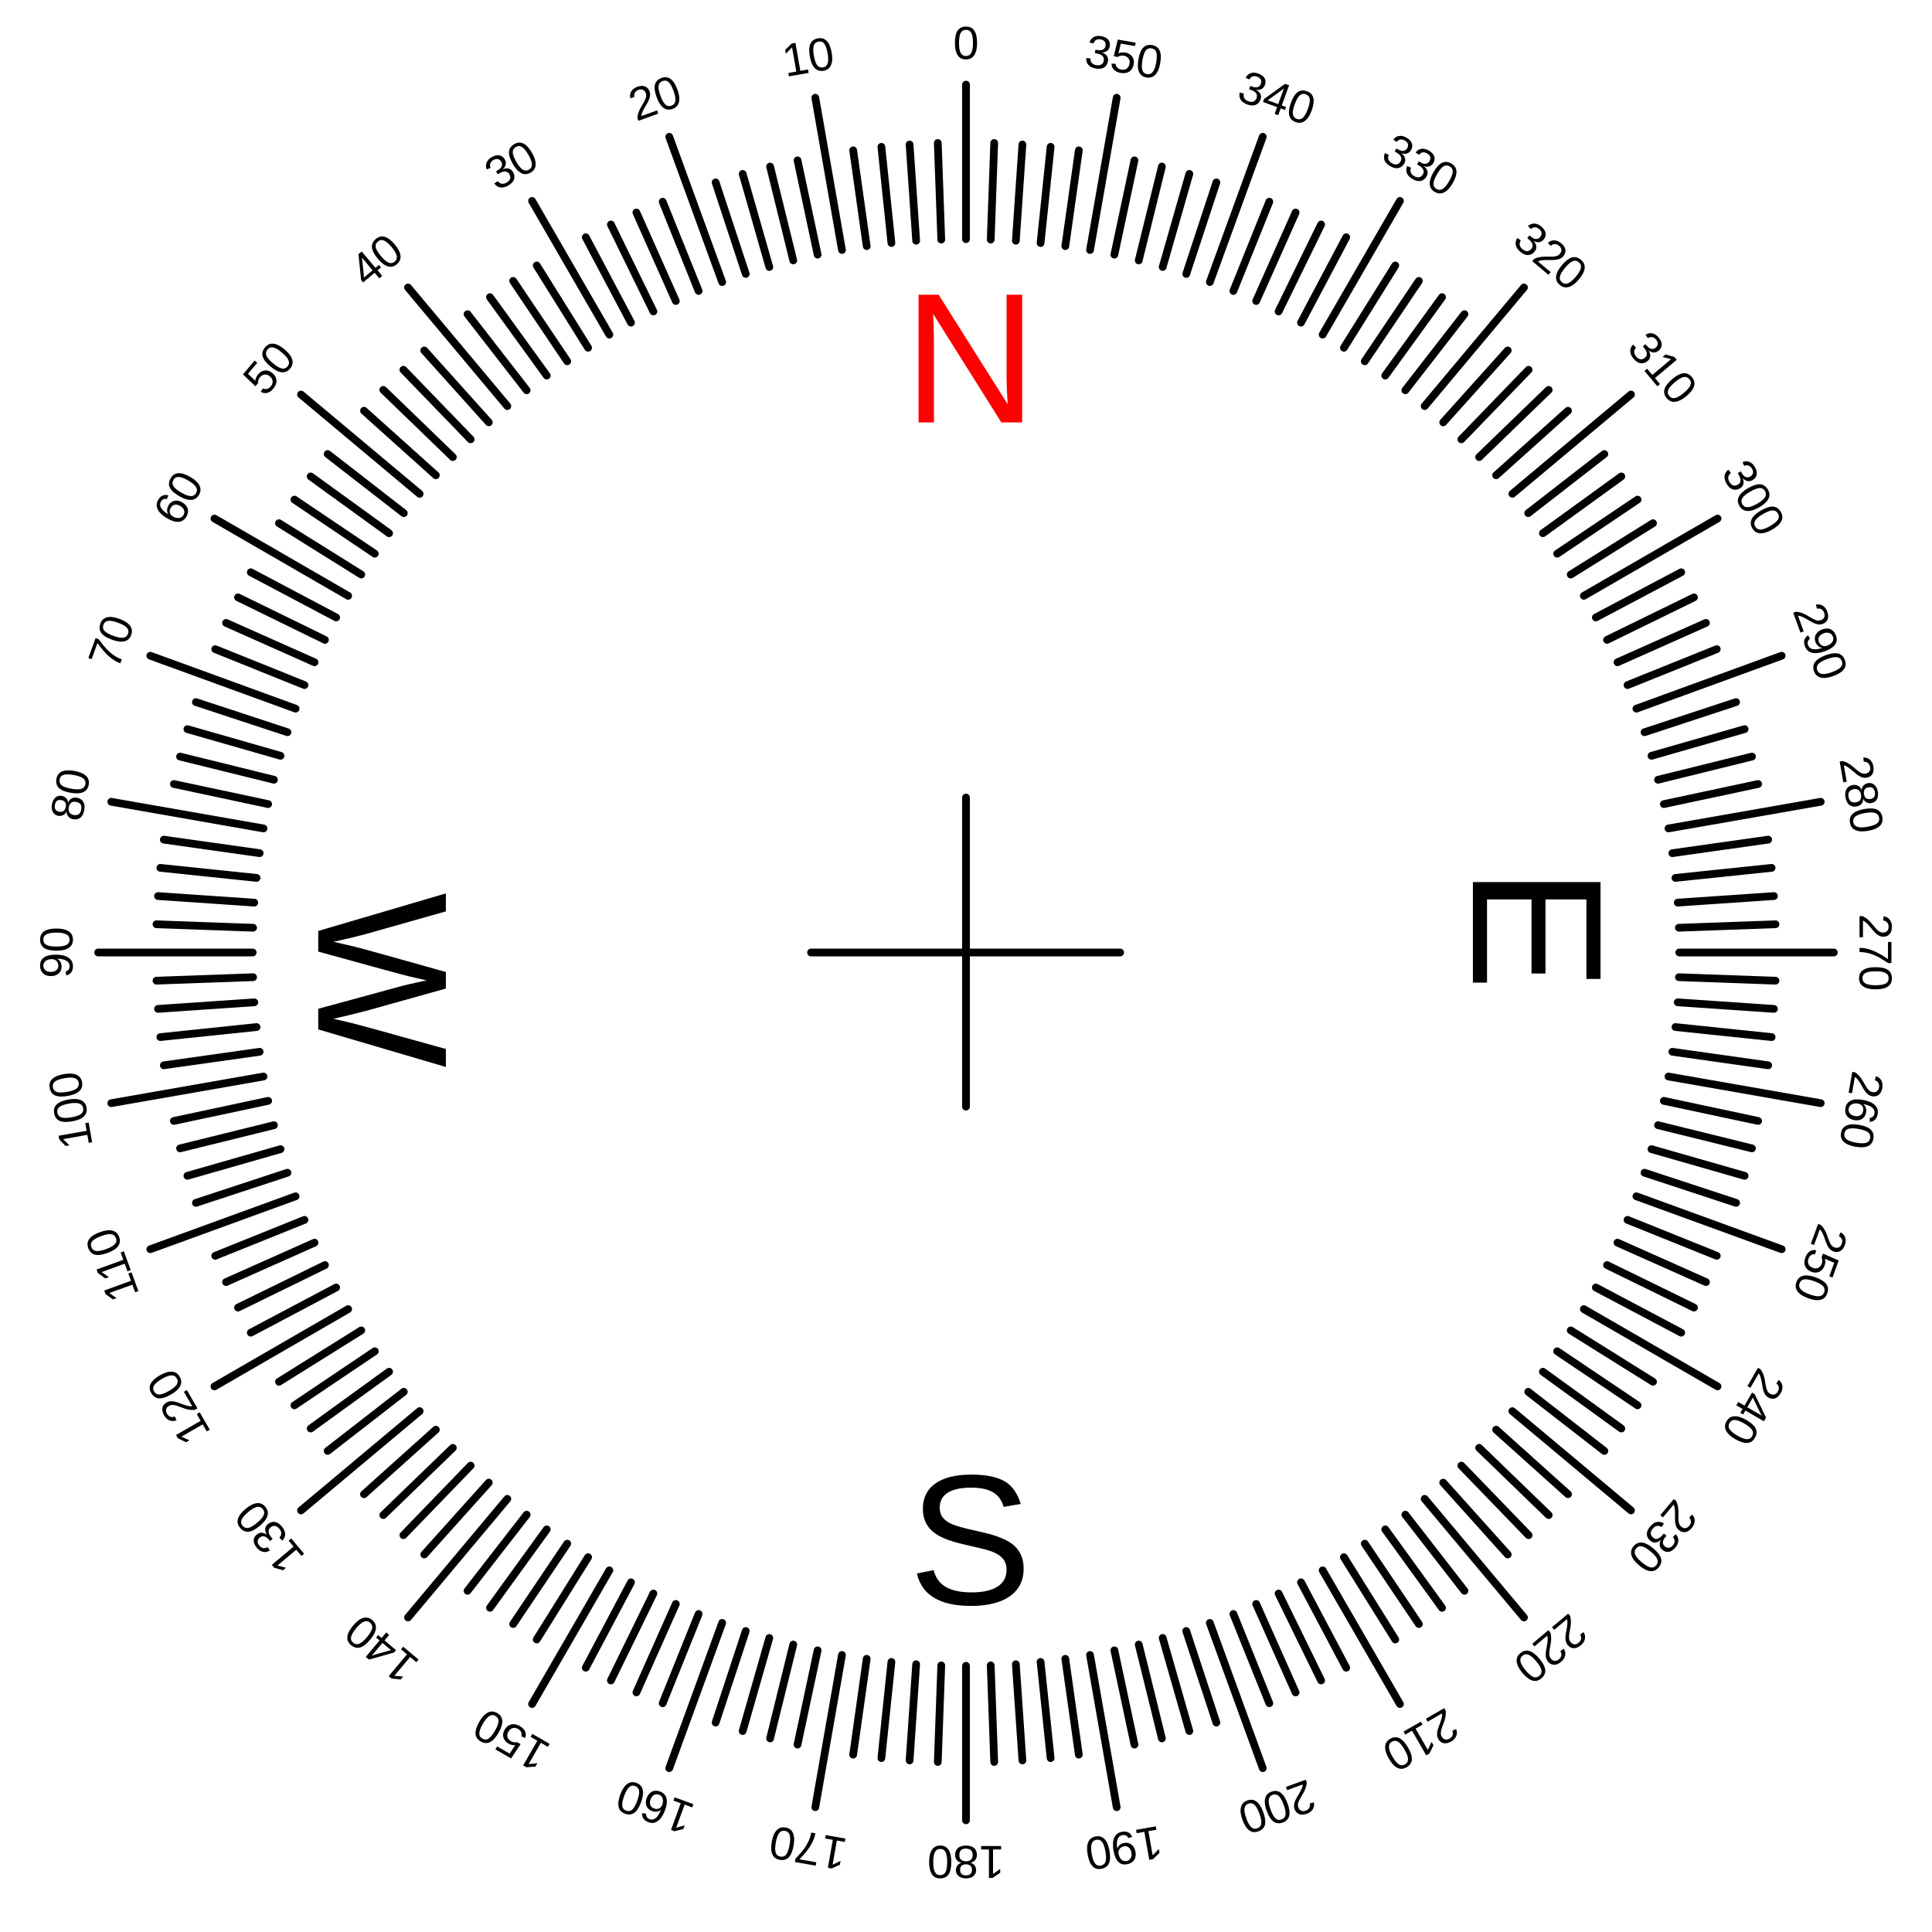
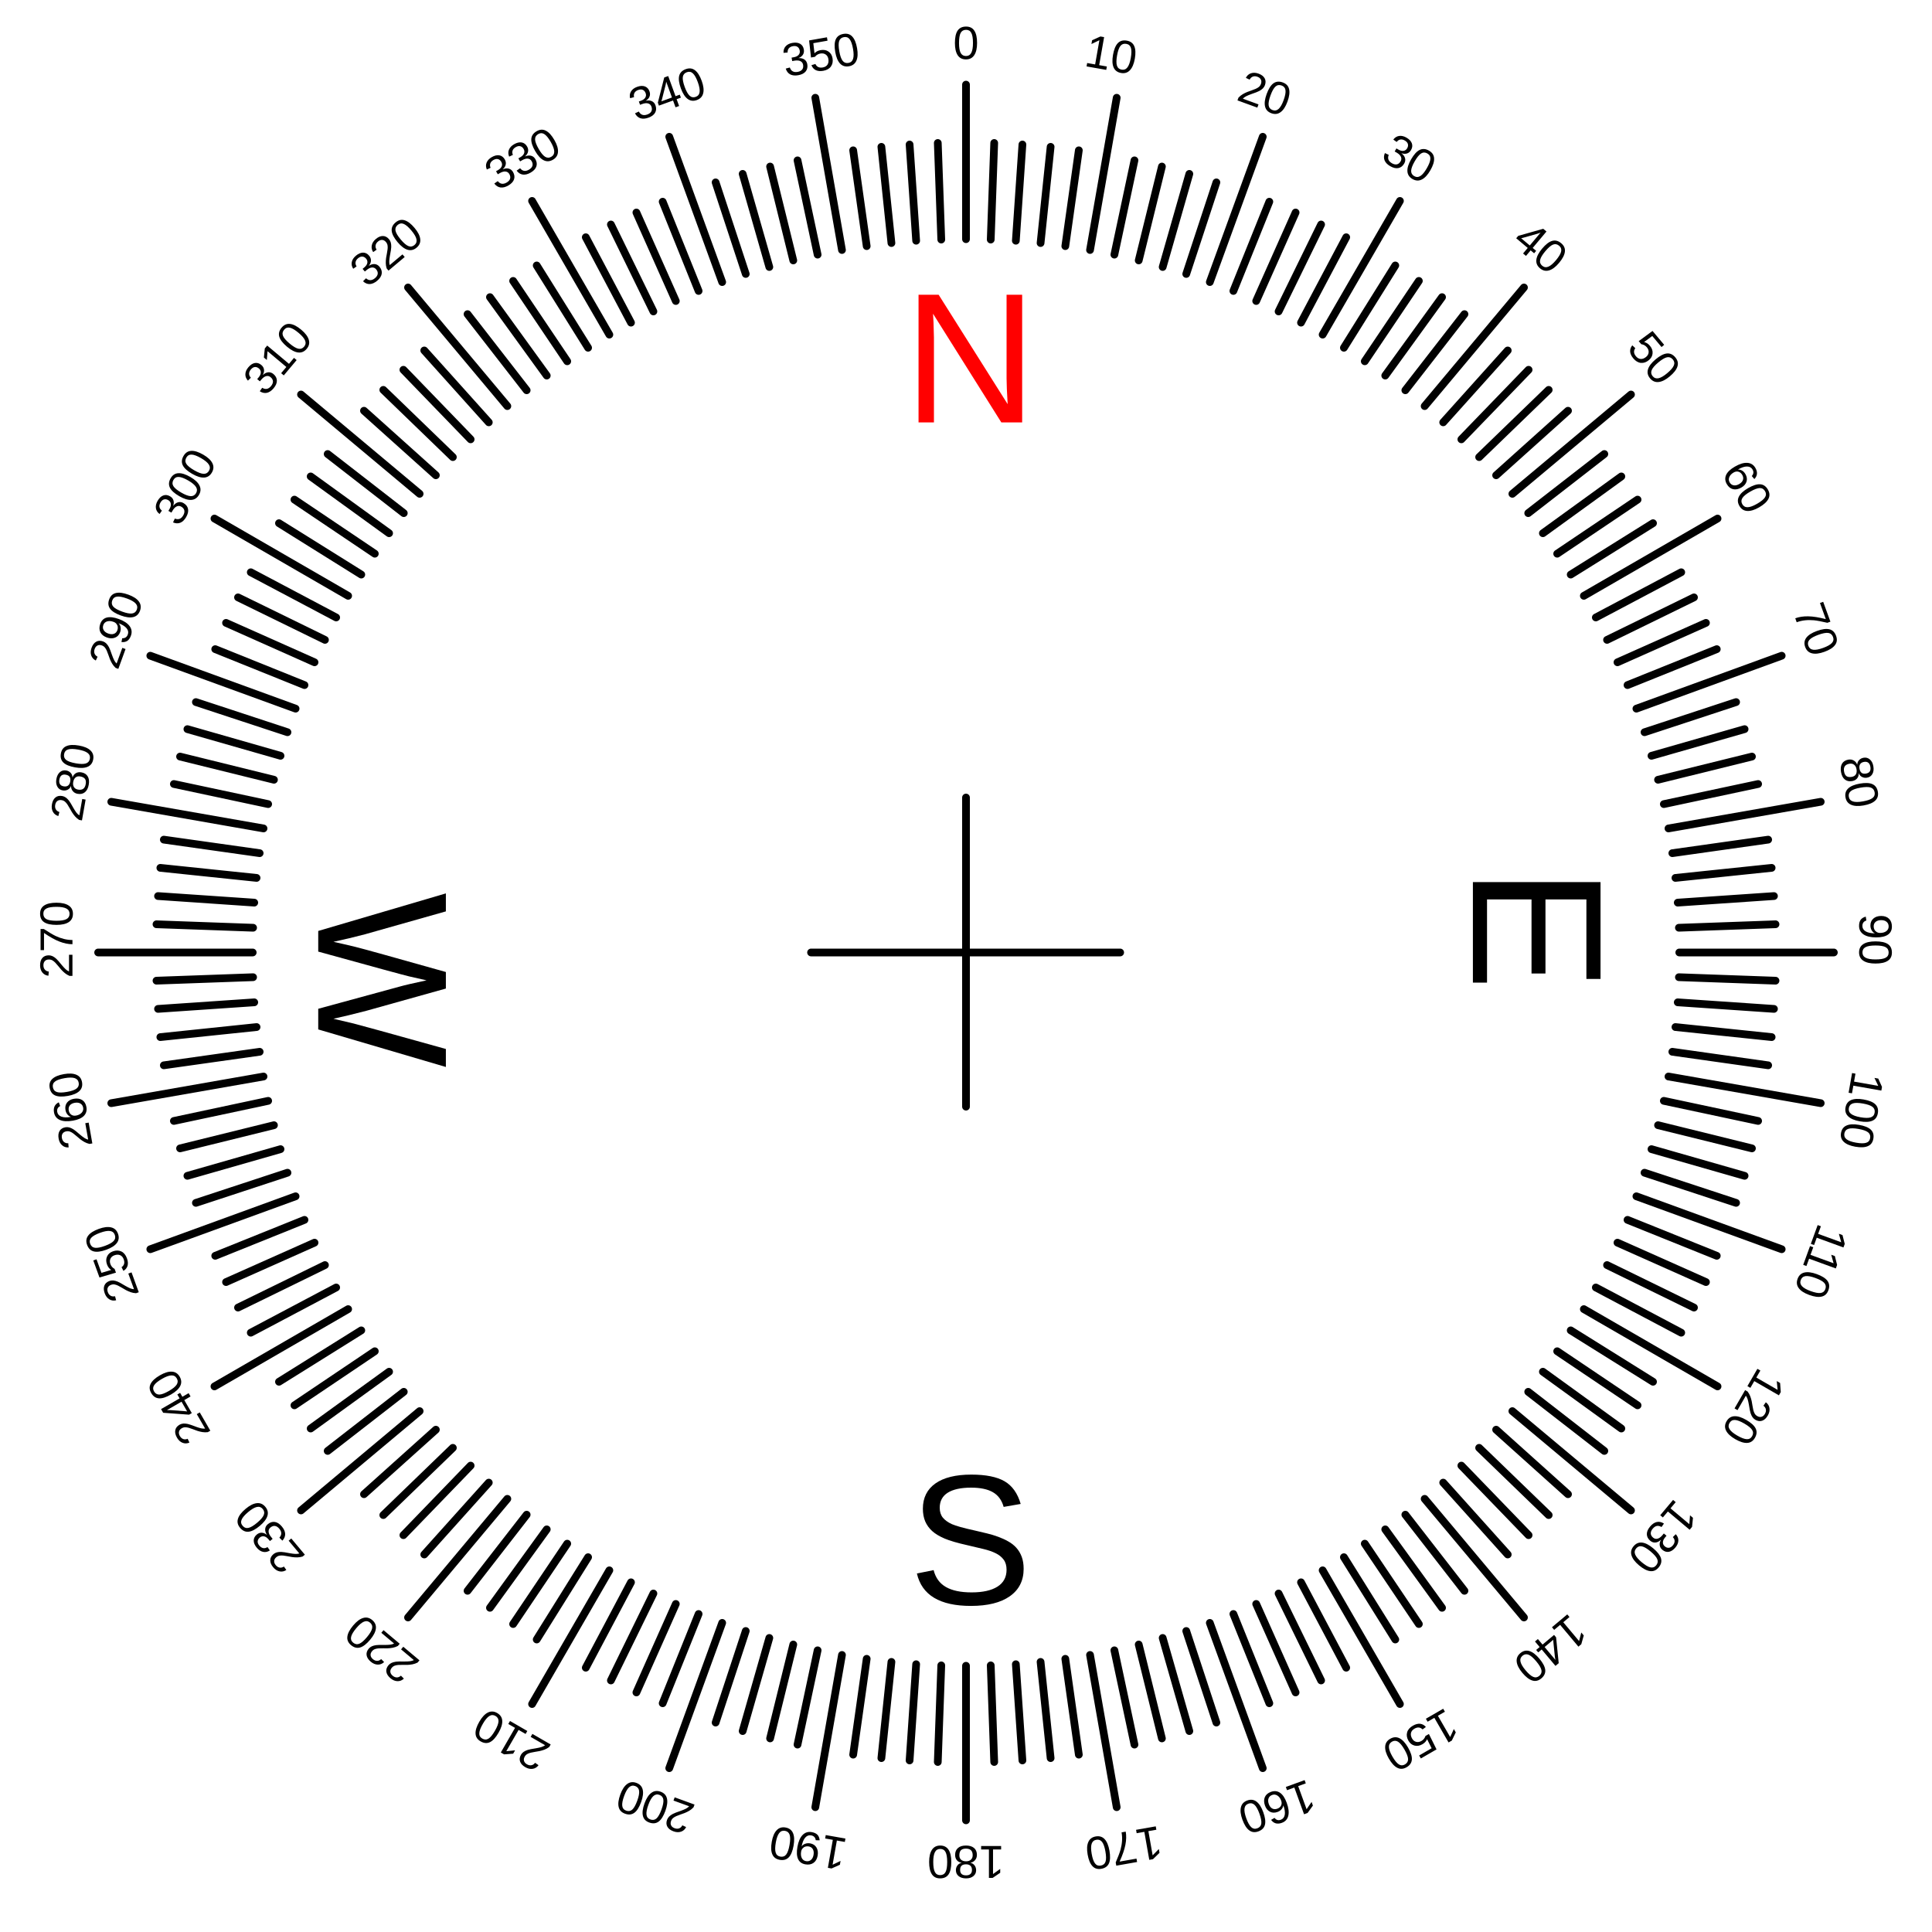
<svg xmlns="http://www.w3.org/2000/svg" viewBox="0 0 500 500" width="100%" height="100%">
  <defs>
    <style>
          .st1{fill:none;stroke:#000000;stroke-width:2;stroke-linecap:round;}
          .st2{fill:none;stroke:#000000;stroke-width:2;stroke-linecap:round;}
          .st3{font-family:Liberation Sans,Arial;}
          .st4{font-size:48px; fill:#000000;}
          .st5{font-size:12px; fill:#000000;}
          .st6{font-size:48px; fill:#ff0000;}
        </style>
  </defs>
  <g id="compass_second">
    <g id="minutes">
      <line class="st1" x1="250" y1="21.9" x2="250" y2="61.9" />
      <line class="st1" x1="211" y1="25.3" x2="217.9" y2="64.7" />
      <line class="st1" x1="173.2" y1="35.4" x2="186.9" y2="73" />
      <line class="st1" x1="137.7" y1="52" x2="157.7" y2="86.6" />
      <line class="st1" x1="105.6" y1="74.4" x2="131.3" y2="105.1" />
      <line class="st1" x1="77.9" y1="102.1" x2="108.6" y2="127.8" />
      <line class="st1" x1="55.5" y1="134.2" x2="90.1" y2="154.2" />
      <line class="st1" x1="38.9" y1="169.7" x2="76.5" y2="183.4" />
      <line class="st1" x1="28.8" y1="207.5" x2="68.2" y2="214.4" />
      <line class="st1" x1="25.4" y1="246.5" x2="65.4" y2="246.5" />
      <line class="st1" x1="28.8" y1="285.5" x2="68.2" y2="278.6" />
      <line class="st1" x1="38.9" y1="323.3" x2="76.5" y2="309.6" />
      <line class="st1" x1="55.5" y1="358.8" x2="90.1" y2="338.8" />
      <line class="st1" x1="77.9" y1="390.9" x2="108.6" y2="365.2" />
      <line class="st1" x1="105.6" y1="418.6" x2="131.3" y2="387.9" />
      <line class="st1" x1="137.7" y1="441" x2="157.7" y2="406.4" />
      <line class="st1" x1="173.2" y1="457.6" x2="186.9" y2="420" />
      <line class="st1" x1="211" y1="467.7" x2="217.9" y2="428.3" />
      <line class="st1" x1="250" y1="471.1" x2="250" y2="431.1" />
      <line class="st1" x1="289" y1="467.7" x2="282.1" y2="428.3" />
      <line class="st1" x1="326.8" y1="457.6" x2="313.1" y2="420" />
      <line class="st1" x1="362.3" y1="441" x2="342.3" y2="406.4" />
      <line class="st1" x1="394.4" y1="418.6" x2="368.7" y2="387.9" />
      <line class="st1" x1="422.1" y1="390.9" x2="391.4" y2="365.2" />
      <line class="st1" x1="444.5" y1="358.8" x2="409.9" y2="338.8" />
      <line class="st1" x1="461.1" y1="323.3" x2="423.5" y2="309.6" />
      <line class="st1" x1="471.2" y1="285.5" x2="431.8" y2="278.6" />
      <line class="st1" x1="474.6" y1="246.5" x2="434.6" y2="246.5" />
      <line class="st1" x1="471.2" y1="207.5" x2="431.8" y2="214.4" />
      <line class="st1" x1="461.1" y1="169.7" x2="423.5" y2="183.4" />
      <line class="st1" x1="444.5" y1="134.2" x2="409.9" y2="154.2" />
      <line class="st1" x1="422.1" y1="102.1" x2="391.4" y2="127.8" />
      <line class="st1" x1="394.4" y1="74.4" x2="368.7" y2="105.1" />
      <line class="st1" x1="362.3" y1="52" x2="342.3" y2="86.6" />
      <line class="st1" x1="326.8" y1="35.4" x2="313.1" y2="73" />
      <line class="st1" x1="289" y1="25.3" x2="282.1" y2="64.7" />
    </g>
    <g id="seconds">
      <line class="st1" x1="242.7" y1="37" x2="243.6" y2="62" />
      <line class="st1" x1="235.4" y1="37.4" x2="237.1" y2="62.3" />
      <line class="st1" x1="228.1" y1="38" x2="230.7" y2="62.9" />
      <line class="st1" x1="220.8" y1="38.9" x2="224.3" y2="63.7" />
      <line class="st1" x1="206.4" y1="41.5" x2="211.6" y2="65.9" />
      <line class="st1" x1="199.3" y1="43.1" x2="205.3" y2="67.4" />
      <line class="st1" x1="192.2" y1="45" x2="199.1" y2="69.1" />
      <line class="st1" x1="185.2" y1="47.2" x2="193" y2="70.9" />
      <line class="st1" x1="171.5" y1="52.2" x2="180.8" y2="75.3" />
      <line class="st1" x1="164.7" y1="55" x2="174.9" y2="77.9" />
      <line class="st1" x1="158.1" y1="58.1" x2="169.1" y2="80.6" />
      <line class="st1" x1="151.6" y1="61.4" x2="163.3" y2="83.5" />
      <line class="st1" x1="138.9" y1="68.7" x2="152.2" y2="90" />
      <line class="st1" x1="132.8" y1="72.7" x2="146.8" y2="93.5" />
      <line class="st1" x1="126.8" y1="76.9" x2="141.5" y2="97.2" />
      <line class="st1" x1="121" y1="81.3" x2="136.3" y2="101" />
      <line class="st1" x1="109.8" y1="90.7" x2="126.5" y2="109.3" />
      <line class="st1" x1="104.4" y1="95.7" x2="121.8" y2="113.7" />
      <line class="st1" x1="99.2" y1="100.9" x2="117.2" y2="118.3" />
      <line class="st1" x1="94.2" y1="106.3" x2="112.8" y2="123" />
      <line class="st1" x1="84.8" y1="117.5" x2="104.5" y2="132.8" />
      <line class="st1" x1="80.4" y1="123.3" x2="100.7" y2="138" />
      <line class="st1" x1="76.2" y1="129.3" x2="97" y2="143.3" />
      <line class="st1" x1="72.2" y1="135.4" x2="93.5" y2="148.7" />
      <line class="st1" x1="64.9" y1="148.1" x2="87" y2="159.8" />
      <line class="st1" x1="61.6" y1="154.6" x2="84.1" y2="165.6" />
      <line class="st1" x1="58.5" y1="161.2" x2="81.4" y2="171.4" />
      <line class="st1" x1="55.7" y1="168" x2="78.8" y2="177.3" />
      <line class="st1" x1="50.7" y1="181.7" x2="74.4" y2="189.5" />
      <line class="st1" x1="48.5" y1="188.7" x2="72.6" y2="195.6" />
      <line class="st1" x1="46.6" y1="195.8" x2="70.9" y2="201.8" />
      <line class="st1" x1="45" y1="202.9" x2="69.4" y2="208.1" />
      <line class="st1" x1="42.4" y1="217.3" x2="67.2" y2="220.8" />
      <line class="st1" x1="41.5" y1="224.6" x2="66.4" y2="227.2" />
      <line class="st1" x1="40.9" y1="231.9" x2="65.8" y2="233.6" />
      <line class="st1" x1="40.5" y1="239.2" x2="65.5" y2="240.1" />
      <line class="st1" x1="40.5" y1="253.8" x2="65.5" y2="252.9" />
      <line class="st1" x1="40.9" y1="261.1" x2="65.8" y2="259.4" />
      <line class="st1" x1="41.5" y1="268.4" x2="66.4" y2="265.8" />
      <line class="st1" x1="42.4" y1="275.7" x2="67.2" y2="272.2" />
      <line class="st1" x1="45" y1="290.1" x2="69.4" y2="284.9" />
      <line class="st1" x1="46.6" y1="297.2" x2="70.9" y2="291.2" />
      <line class="st1" x1="48.5" y1="304.3" x2="72.6" y2="297.4" />
      <line class="st1" x1="50.7" y1="311.3" x2="74.4" y2="303.5" />
      <line class="st1" x1="55.7" y1="325" x2="78.8" y2="315.7" />
      <line class="st1" x1="58.5" y1="331.8" x2="81.4" y2="321.6" />
      <line class="st1" x1="61.6" y1="338.4" x2="84.1" y2="327.4" />
      <line class="st1" x1="64.9" y1="344.9" x2="87" y2="333.2" />
      <line class="st1" x1="72.2" y1="357.6" x2="93.5" y2="344.3" />
      <line class="st1" x1="76.2" y1="363.7" x2="97" y2="349.7" />
      <line class="st1" x1="80.4" y1="369.7" x2="100.7" y2="355" />
      <line class="st1" x1="84.8" y1="375.5" x2="104.5" y2="360.2" />
      <line class="st1" x1="94.2" y1="386.7" x2="112.8" y2="370" />
      <line class="st1" x1="99.2" y1="392.1" x2="117.2" y2="374.7" />
      <line class="st1" x1="104.4" y1="397.3" x2="121.8" y2="379.3" />
      <line class="st1" x1="109.8" y1="402.3" x2="126.5" y2="383.7" />
      <line class="st1" x1="121" y1="411.7" x2="136.3" y2="392" />
      <line class="st1" x1="126.8" y1="416.1" x2="141.5" y2="395.8" />
      <line class="st1" x1="132.8" y1="420.3" x2="146.8" y2="399.5" />
      <line class="st1" x1="138.9" y1="424.3" x2="152.2" y2="403" />
      <line class="st1" x1="151.6" y1="431.6" x2="163.3" y2="409.5" />
      <line class="st1" x1="158.1" y1="434.9" x2="169.1" y2="412.4" />
      <line class="st1" x1="164.7" y1="438" x2="174.9" y2="415.1" />
      <line class="st1" x1="171.5" y1="440.8" x2="180.8" y2="417.7" />
      <line class="st1" x1="185.2" y1="445.8" x2="193" y2="422.1" />
      <line class="st1" x1="192.2" y1="448" x2="199.1" y2="423.9" />
      <line class="st1" x1="199.3" y1="449.9" x2="205.3" y2="425.6" />
      <line class="st1" x1="206.4" y1="451.5" x2="211.6" y2="427.1" />
      <line class="st1" x1="220.8" y1="454.1" x2="224.3" y2="429.3" />
      <line class="st1" x1="228.1" y1="455" x2="230.7" y2="430.1" />
      <line class="st1" x1="235.4" y1="455.6" x2="237.1" y2="430.7" />
      <line class="st1" x1="242.7" y1="456" x2="243.6" y2="431" />
      <line class="st1" x1="257.3" y1="456" x2="256.4" y2="431" />
      <line class="st1" x1="264.6" y1="455.6" x2="262.9" y2="430.7" />
      <line class="st1" x1="271.9" y1="455" x2="269.3" y2="430.1" />
      <line class="st1" x1="279.2" y1="454.1" x2="275.7" y2="429.3" />
      <line class="st1" x1="293.6" y1="451.5" x2="288.4" y2="427.1" />
      <line class="st1" x1="300.7" y1="449.9" x2="294.7" y2="425.6" />
      <line class="st1" x1="307.8" y1="448" x2="300.9" y2="423.9" />
      <line class="st1" x1="314.8" y1="445.8" x2="307" y2="422.1" />
      <line class="st1" x1="328.5" y1="440.8" x2="319.2" y2="417.7" />
      <line class="st1" x1="335.3" y1="438" x2="325.1" y2="415.1" />
      <line class="st1" x1="341.9" y1="434.9" x2="330.9" y2="412.4" />
      <line class="st1" x1="348.4" y1="431.6" x2="336.7" y2="409.5" />
      <line class="st1" x1="361.1" y1="424.3" x2="347.8" y2="403" />
      <line class="st1" x1="367.2" y1="420.3" x2="353.2" y2="399.5" />
      <line class="st1" x1="373.2" y1="416.1" x2="358.5" y2="395.8" />
      <line class="st1" x1="379" y1="411.7" x2="363.7" y2="392" />
      <line class="st1" x1="390.2" y1="402.3" x2="373.5" y2="383.7" />
      <line class="st1" x1="395.6" y1="397.3" x2="378.2" y2="379.3" />
      <line class="st1" x1="400.8" y1="392.1" x2="382.8" y2="374.7" />
      <line class="st1" x1="405.8" y1="386.7" x2="387.2" y2="370" />
      <line class="st1" x1="415.2" y1="375.5" x2="395.5" y2="360.2" />
      <line class="st1" x1="419.6" y1="369.7" x2="399.3" y2="355" />
      <line class="st1" x1="423.8" y1="363.7" x2="403" y2="349.7" />
      <line class="st1" x1="427.8" y1="357.6" x2="406.5" y2="344.3" />
      <line class="st1" x1="435.1" y1="344.9" x2="413" y2="333.2" />
      <line class="st1" x1="438.4" y1="338.4" x2="415.9" y2="327.4" />
      <line class="st1" x1="441.5" y1="331.8" x2="418.6" y2="321.6" />
      <line class="st1" x1="444.3" y1="325" x2="421.2" y2="315.7" />
      <line class="st1" x1="449.3" y1="311.3" x2="425.6" y2="303.5" />
      <line class="st1" x1="451.5" y1="304.3" x2="427.4" y2="297.4" />
      <line class="st1" x1="453.4" y1="297.2" x2="429.1" y2="291.2" />
      <line class="st1" x1="455" y1="290.1" x2="430.6" y2="284.9" />
      <line class="st1" x1="457.6" y1="275.7" x2="432.8" y2="272.2" />
      <line class="st1" x1="458.5" y1="268.4" x2="433.6" y2="265.8" />
      <line class="st1" x1="459.1" y1="261.1" x2="434.2" y2="259.4" />
      <line class="st1" x1="459.5" y1="253.8" x2="434.5" y2="252.9" />
      <line class="st1" x1="459.5" y1="239.2" x2="434.5" y2="240.1" />
      <line class="st1" x1="459.1" y1="231.9" x2="434.2" y2="233.6" />
      <line class="st1" x1="458.5" y1="224.6" x2="433.6" y2="227.2" />
      <line class="st1" x1="457.6" y1="217.3" x2="432.8" y2="220.8" />
      <line class="st1" x1="455" y1="202.9" x2="430.6" y2="208.1" />
      <line class="st1" x1="453.4" y1="195.8" x2="429.1" y2="201.8" />
      <line class="st1" x1="451.5" y1="188.7" x2="427.4" y2="195.6" />
      <line class="st1" x1="449.3" y1="181.7" x2="425.6" y2="189.5" />
      <line class="st1" x1="444.3" y1="168" x2="421.2" y2="177.3" />
      <line class="st1" x1="441.5" y1="161.2" x2="418.6" y2="171.4" />
      <line class="st1" x1="438.4" y1="154.6" x2="415.9" y2="165.6" />
      <line class="st1" x1="435.1" y1="148.1" x2="413" y2="159.8" />
      <line class="st1" x1="427.8" y1="135.4" x2="406.5" y2="148.7" />
      <line class="st1" x1="423.8" y1="129.3" x2="403" y2="143.3" />
      <line class="st1" x1="419.6" y1="123.3" x2="399.3" y2="138" />
      <line class="st1" x1="415.2" y1="117.5" x2="395.5" y2="132.8" />
      <line class="st1" x1="405.8" y1="106.3" x2="387.2" y2="123" />
      <line class="st1" x1="400.8" y1="100.9" x2="382.8" y2="118.3" />
      <line class="st1" x1="395.6" y1="95.7" x2="378.2" y2="113.7" />
      <line class="st1" x1="390.2" y1="90.7" x2="373.5" y2="109.3" />
      <line class="st1" x1="379" y1="81.3" x2="363.7" y2="101" />
      <line class="st1" x1="373.2" y1="76.9" x2="358.5" y2="97.2" />
      <line class="st1" x1="367.2" y1="72.7" x2="353.2" y2="93.5" />
      <line class="st1" x1="361.1" y1="68.7" x2="347.8" y2="90" />
      <line class="st1" x1="348.4" y1="61.4" x2="336.7" y2="83.5" />
      <line class="st1" x1="341.9" y1="58.1" x2="330.9" y2="80.6" />
      <line class="st1" x1="335.3" y1="55" x2="325.1" y2="77.9" />
      <line class="st1" x1="328.5" y1="52.2" x2="319.2" y2="75.3" />
      <line class="st1" x1="314.8" y1="47.2" x2="307" y2="70.9" />
      <line class="st1" x1="307.8" y1="45" x2="300.9" y2="69.1" />
      <line class="st1" x1="300.7" y1="43.1" x2="294.7" y2="67.4" />
      <line class="st1" x1="293.6" y1="41.5" x2="288.4" y2="65.9" />
      <line class="st1" x1="279.2" y1="38.9" x2="275.7" y2="63.7" />
      <line class="st1" x1="271.9" y1="38" x2="269.3" y2="62.9" />
      <line class="st1" x1="264.6" y1="37.4" x2="262.9" y2="62.3" />
      <line class="st1" x1="257.3" y1="37" x2="256.4" y2="62" />
    </g>
    <line class="st2" x1="250" y1="206.4" x2="250" y2="286.4" />
    <line class="st2" x1="209.9" y1="246.5" x2="289.9" y2="246.5" />
  </g>
  <g id="text">
    <text transform="matrix(0 1 -1 0 381.1846 224.3477)" class="st3 st4" id="st3">E</text>
    <text transform="matrix(1 0 0 1 235.1057 415.1405)" class="st3 st4">S</text>
    <text transform="matrix(1 0 0 1 233.7814 109.3156)" class="st3 st6">N</text>
    <text transform="matrix(0 1 -1 0 82.3594 230.9922)" class="st3 st4">W</text>
    <g id="Degrees">
      <text transform="matrix(1 0 0 1 246.6631 15.2502)" class="st3 st5">0</text>
-       <text transform="matrix(0.9848 -0.1736 0.1736 0.9848 203.2713 19.9221)" class="st3 st5">10</text>
-       <text transform="matrix(0.9397 -0.342 0.342 0.9397 164.6366 31.4788)" class="st3 st5">20</text>
-       <text transform="matrix(0.866 -0.5 0.5 0.866 128.5952 49.5686)" class="st3 st5">30</text>
-       <text transform="matrix(0.766 -0.6428 0.6428 0.766 94.9662 74.7137)" class="st3 st5"> 40</text>
-       <text transform="matrix(0.6428 -0.766 0.766 0.6428 68.5621 102.9684)" class="st3 st5">50</text>
-       <text transform="matrix(0.5 -0.866 0.866 0.5 46.3945 136.6556)" class="st3 st5">60</text>
-       <text transform="matrix(0.342 -0.9397 0.9397 0.342 30.4135 173.6805)" class="st3 st5">70</text>
-       <text transform="matrix(0.1736 -0.9848 0.9848 0.1736 21.1045 212.918)" class="st3 st5">80</text>
-       <text transform="matrix(-9.728667e-009 -1 1 -9.728667e-009 18.7507 253.1752)" class="st3 st5">90</text>
-       <text transform="matrix(-0.1736 -0.9848 0.9848 -0.1736 24.0023 296.516)" class="st3 st5">100</text>
-       <text transform="matrix(-0.342 -0.9397 0.9397 -0.342 36.121 334.9998)" class="st3 st5">110</text>
-       <text transform="matrix(-0.5 -0.866 0.866 -0.5 54.738 370.7942)" class="st3 st5">120</text>
-       <text transform="matrix(-0.6428 -0.766 0.766 -0.6428 79.2876 402.8128)" class="st3 st5">130</text>
-       <text transform="matrix(-0.766 -0.6428 0.6428 -0.766 109.0246 430.0818)" class="st3 st5">140</text>
-       <text transform="matrix(-0.866 -0.5 0.5 -0.866 143.0454 451.7725)" class="st3 st5">150</text>
-       <text transform="matrix(-0.9397 -0.342 0.342 -0.9397 180.3152 467.2268)" class="st3 st5">160</text>
-       <text transform="matrix(-0.9848 -0.1736 0.1736 -0.9848 219.7032 475.9743)" class="st3 st5">170</text>
+       <text transform="matrix(0.9848 -0.1736 0.1736 0.9848 203.2713 19.9221)" class="st3 st5">350</text>
+       <text transform="matrix(0.9397 -0.342 0.342 0.9397 164.6366 31.4788)" class="st3 st5">340</text>
+       <text transform="matrix(0.866 -0.5 0.5 0.866 128.5952 49.5686)" class="st3 st5">330</text>
+       <text transform="matrix(0.766 -0.6428 0.6428 0.766 94.9662 74.7137)" class="st3 st5">320</text>
+       <text transform="matrix(0.6428 -0.766 0.766 0.6428 68.5621 102.9684)" class="st3 st5">310</text>
+       <text transform="matrix(0.5 -0.866 0.866 0.5 46.3945 136.6556)" class="st3 st5">300</text>
+       <text transform="matrix(0.342 -0.9397 0.9397 0.342 30.4135 173.6805)" class="st3 st5">290</text>
+       <text transform="matrix(0.1736 -0.9848 0.9848 0.1736 21.1045 212.918)" class="st3 st5">280</text>
+       <text transform="matrix(-9.728667e-009 -1 1 -9.728667e-009 18.7507 253.1752)" class="st3 st5">270</text>
+       <text transform="matrix(-0.1736 -0.9848 0.9848 -0.1736 24.0023 296.516)" class="st3 st5">260</text>
+       <text transform="matrix(-0.342 -0.9397 0.9397 -0.342 36.121 334.9998)" class="st3 st5">250</text>
+       <text transform="matrix(-0.5 -0.866 0.866 -0.5 54.738 370.7942)" class="st3 st5">240</text>
+       <text transform="matrix(-0.6428 -0.766 0.766 -0.6428 79.2876 402.8128)" class="st3 st5">230</text>
+       <text transform="matrix(-0.766 -0.6428 0.6428 -0.766 109.0246 430.0818)" class="st3 st5">220</text>
+       <text transform="matrix(-0.866 -0.5 0.5 -0.866 143.0454 451.7725)" class="st3 st5">210</text>
+       <text transform="matrix(-0.9397 -0.342 0.342 -0.9397 180.3152 467.2268)" class="st3 st5">200</text>
+       <text transform="matrix(-0.9848 -0.1736 0.1736 -0.9848 219.7032 475.9743)" class="st3 st5">190</text>
      <text transform="matrix(-1 0 0 -1 260.0112 477.7485)" class="st3 st5">180</text>
-       <text transform="matrix(-0.9848 0.1736 -0.1736 -0.9848 300.0161 472.4969)" class="st3 st5">190</text>
-       <text transform="matrix(-0.9397 0.342 -0.342 -0.9397 338.4998 460.3785)" class="st3 st5">200</text>
-       <text transform="matrix(-0.866 0.5 -0.5 -0.866 374.2942 441.761)" class="st3 st5">210</text>
-       <text transform="matrix(-0.766 0.6428 -0.6428 -0.766 406.3128 417.211)" class="st3 st5">220</text>
-       <text transform="matrix(-0.6428 0.766 -0.766 -0.6428 433.5818 387.4739)" class="st3 st5">230</text>
-       <text transform="matrix(-0.5 0.866 -0.866 -0.5 455.2725 353.4536)" class="st3 st5">240</text>
-       <text transform="matrix(-0.342 0.9397 -0.9397 -0.342 470.7268 316.1836)" class="st3 st5">250</text>
-       <text transform="matrix(-0.1736 0.9848 -0.9848 -0.1736 479.4743 276.7961)" class="st3 st5">260</text>
-       <text transform="matrix(9.728667e-009 1 -1 9.728667e-009 481.2486 236.4882)" class="st3 st5">270</text>
-       <text transform="matrix(0.1736 0.9848 -0.9848 0.1736 475.997 196.4843)" class="st3 st5">280</text>
-       <text transform="matrix(0.342 0.9397 -0.9397 0.342 463.8785 158.0005)" class="st3 st5">290</text>
-       <text transform="matrix(0.5 0.866 -0.866 0.5 445.261 122.2053)" class="st3 st5">300</text>
-       <text transform="matrix(0.6428 0.766 -0.766 0.6428 420.711 90.1872)" class="st3 st5">310</text>
-       <text transform="matrix(0.766 0.6428 -0.6428 0.766 390.9739 62.9179)" class="st3 st5">320</text>
-       <text transform="matrix(0.866 0.5 -0.5 0.866 356.9536 41.227)" class="st3 st5">330</text>
-       <text transform="matrix(0.9397 0.342 -0.342 0.9397 319.6836 25.7735)" class="st3 st5">340</text>
-       <text transform="matrix(0.9848 0.1736 -0.1736 0.9848 280.2961 17.0263)" class="st3 st5">350</text>
+       <text transform="matrix(-0.9848 0.1736 -0.1736 -0.9848 300.0161 472.4969)" class="st3 st5">170</text>
+       <text transform="matrix(-0.9397 0.342 -0.342 -0.9397 338.4998 460.3785)" class="st3 st5">160</text>
+       <text transform="matrix(-0.866 0.5 -0.5 -0.866 374.2942 441.761)" class="st3 st5">150</text>
+       <text transform="matrix(-0.766 0.6428 -0.6428 -0.766 406.3128 417.211)" class="st3 st5">140</text>
+       <text transform="matrix(-0.6428 0.766 -0.766 -0.6428 433.5818 387.4739)" class="st3 st5">130</text>
+       <text transform="matrix(-0.5 0.866 -0.866 -0.5 455.2725 353.4536)" class="st3 st5">120</text>
+       <text transform="matrix(-0.342 0.9397 -0.9397 -0.342 470.7268 316.1836)" class="st3 st5">110</text>
+       <text transform="matrix(-0.1736 0.9848 -0.9848 -0.1736 479.4743 276.7961)" class="st3 st5">100</text>
+       <text transform="matrix(9.728667e-009 1 -1 9.728667e-009 481.2486 236.4882)" class="st3 st5">90</text>
+       <text transform="matrix(0.1736 0.9848 -0.9848 0.1736 475.997 196.4843)" class="st3 st5">80</text>
+       <text transform="matrix(0.342 0.9397 -0.9397 0.342 463.8785 158.0005)" class="st3 st5">70</text>
+       <text transform="matrix(0.5 0.866 -0.866 0.5 445.261 122.2053)" class="st3 st5">60</text>
+       <text transform="matrix(0.6428 0.766 -0.766 0.6428 420.711 90.1872)" class="st3 st5">50</text>
+       <text transform="matrix(0.766 0.6428 -0.6428 0.766 390.9739 62.9179)" class="st3 st5">40</text>
+       <text transform="matrix(0.866 0.5 -0.5 0.866 356.9536 41.227)" class="st3 st5">30</text>
+       <text transform="matrix(0.9397 0.342 -0.342 0.9397 319.6836 25.7735)" class="st3 st5">20</text>
+       <text transform="matrix(0.9848 0.1736 -0.1736 0.9848 280.2961 17.0263)" class="st3 st5">10</text>
    </g>
    <g id="English">
- 
                        </g>
  </g>
</svg>
